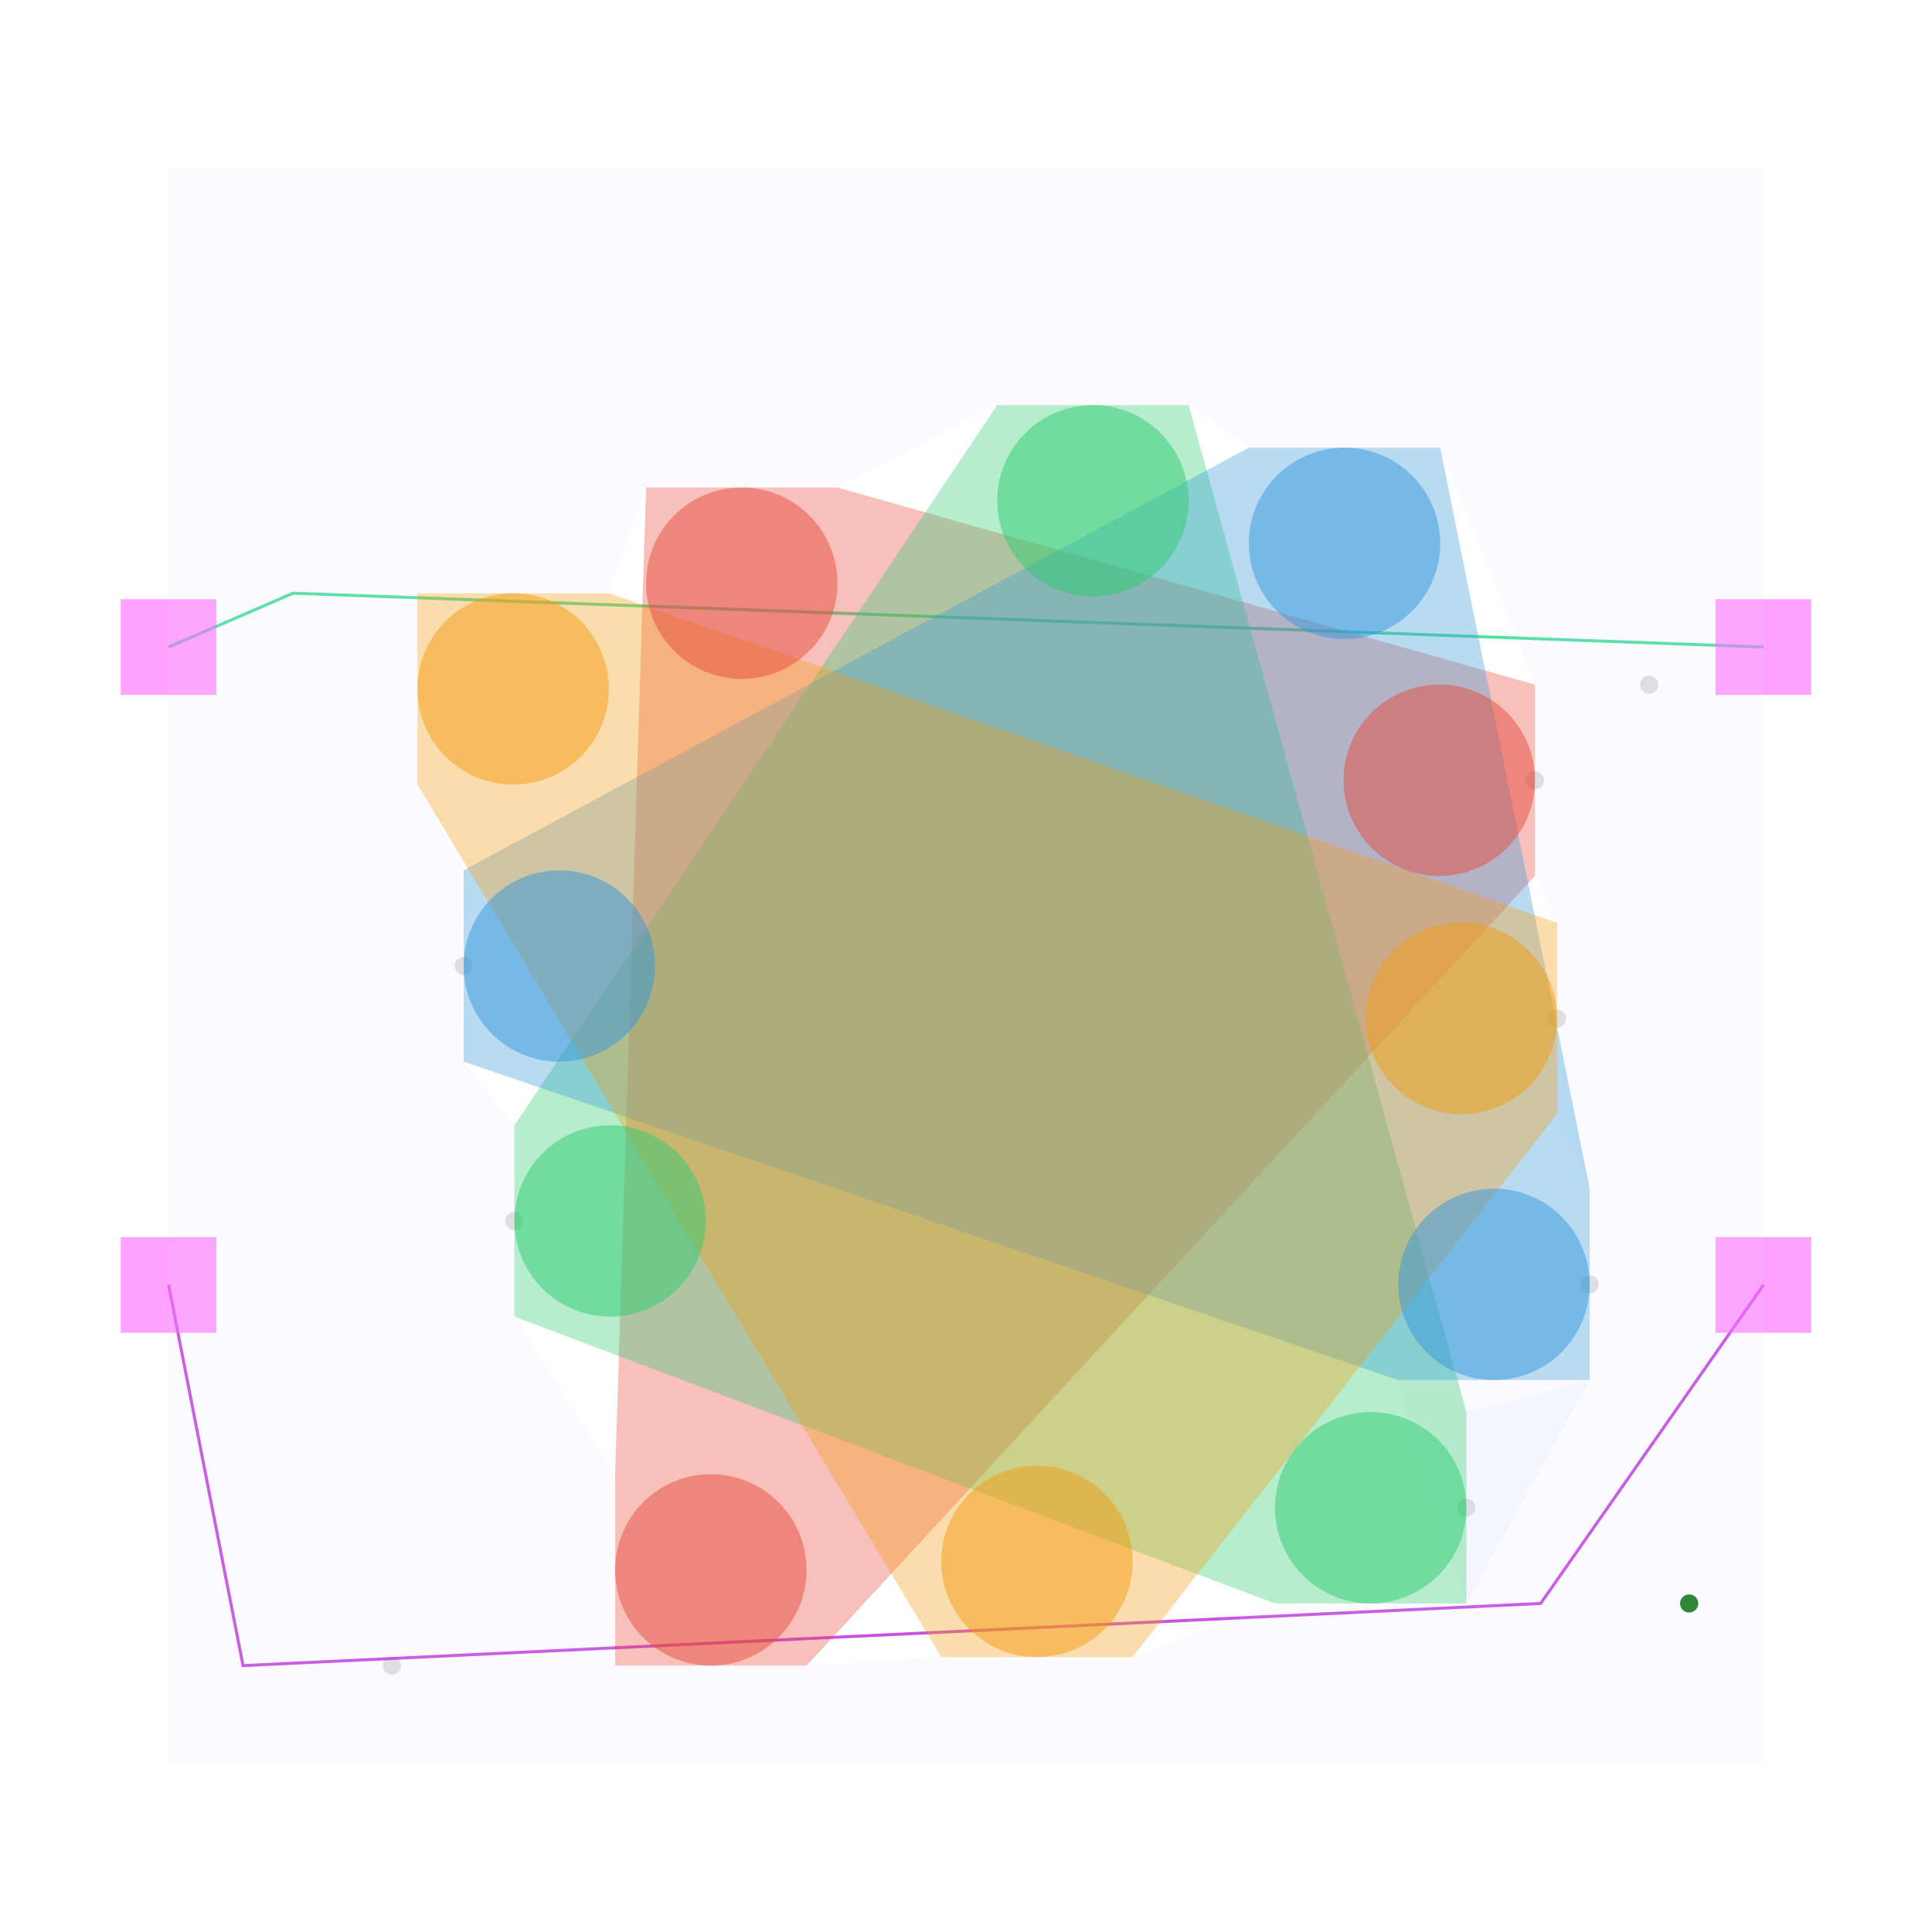
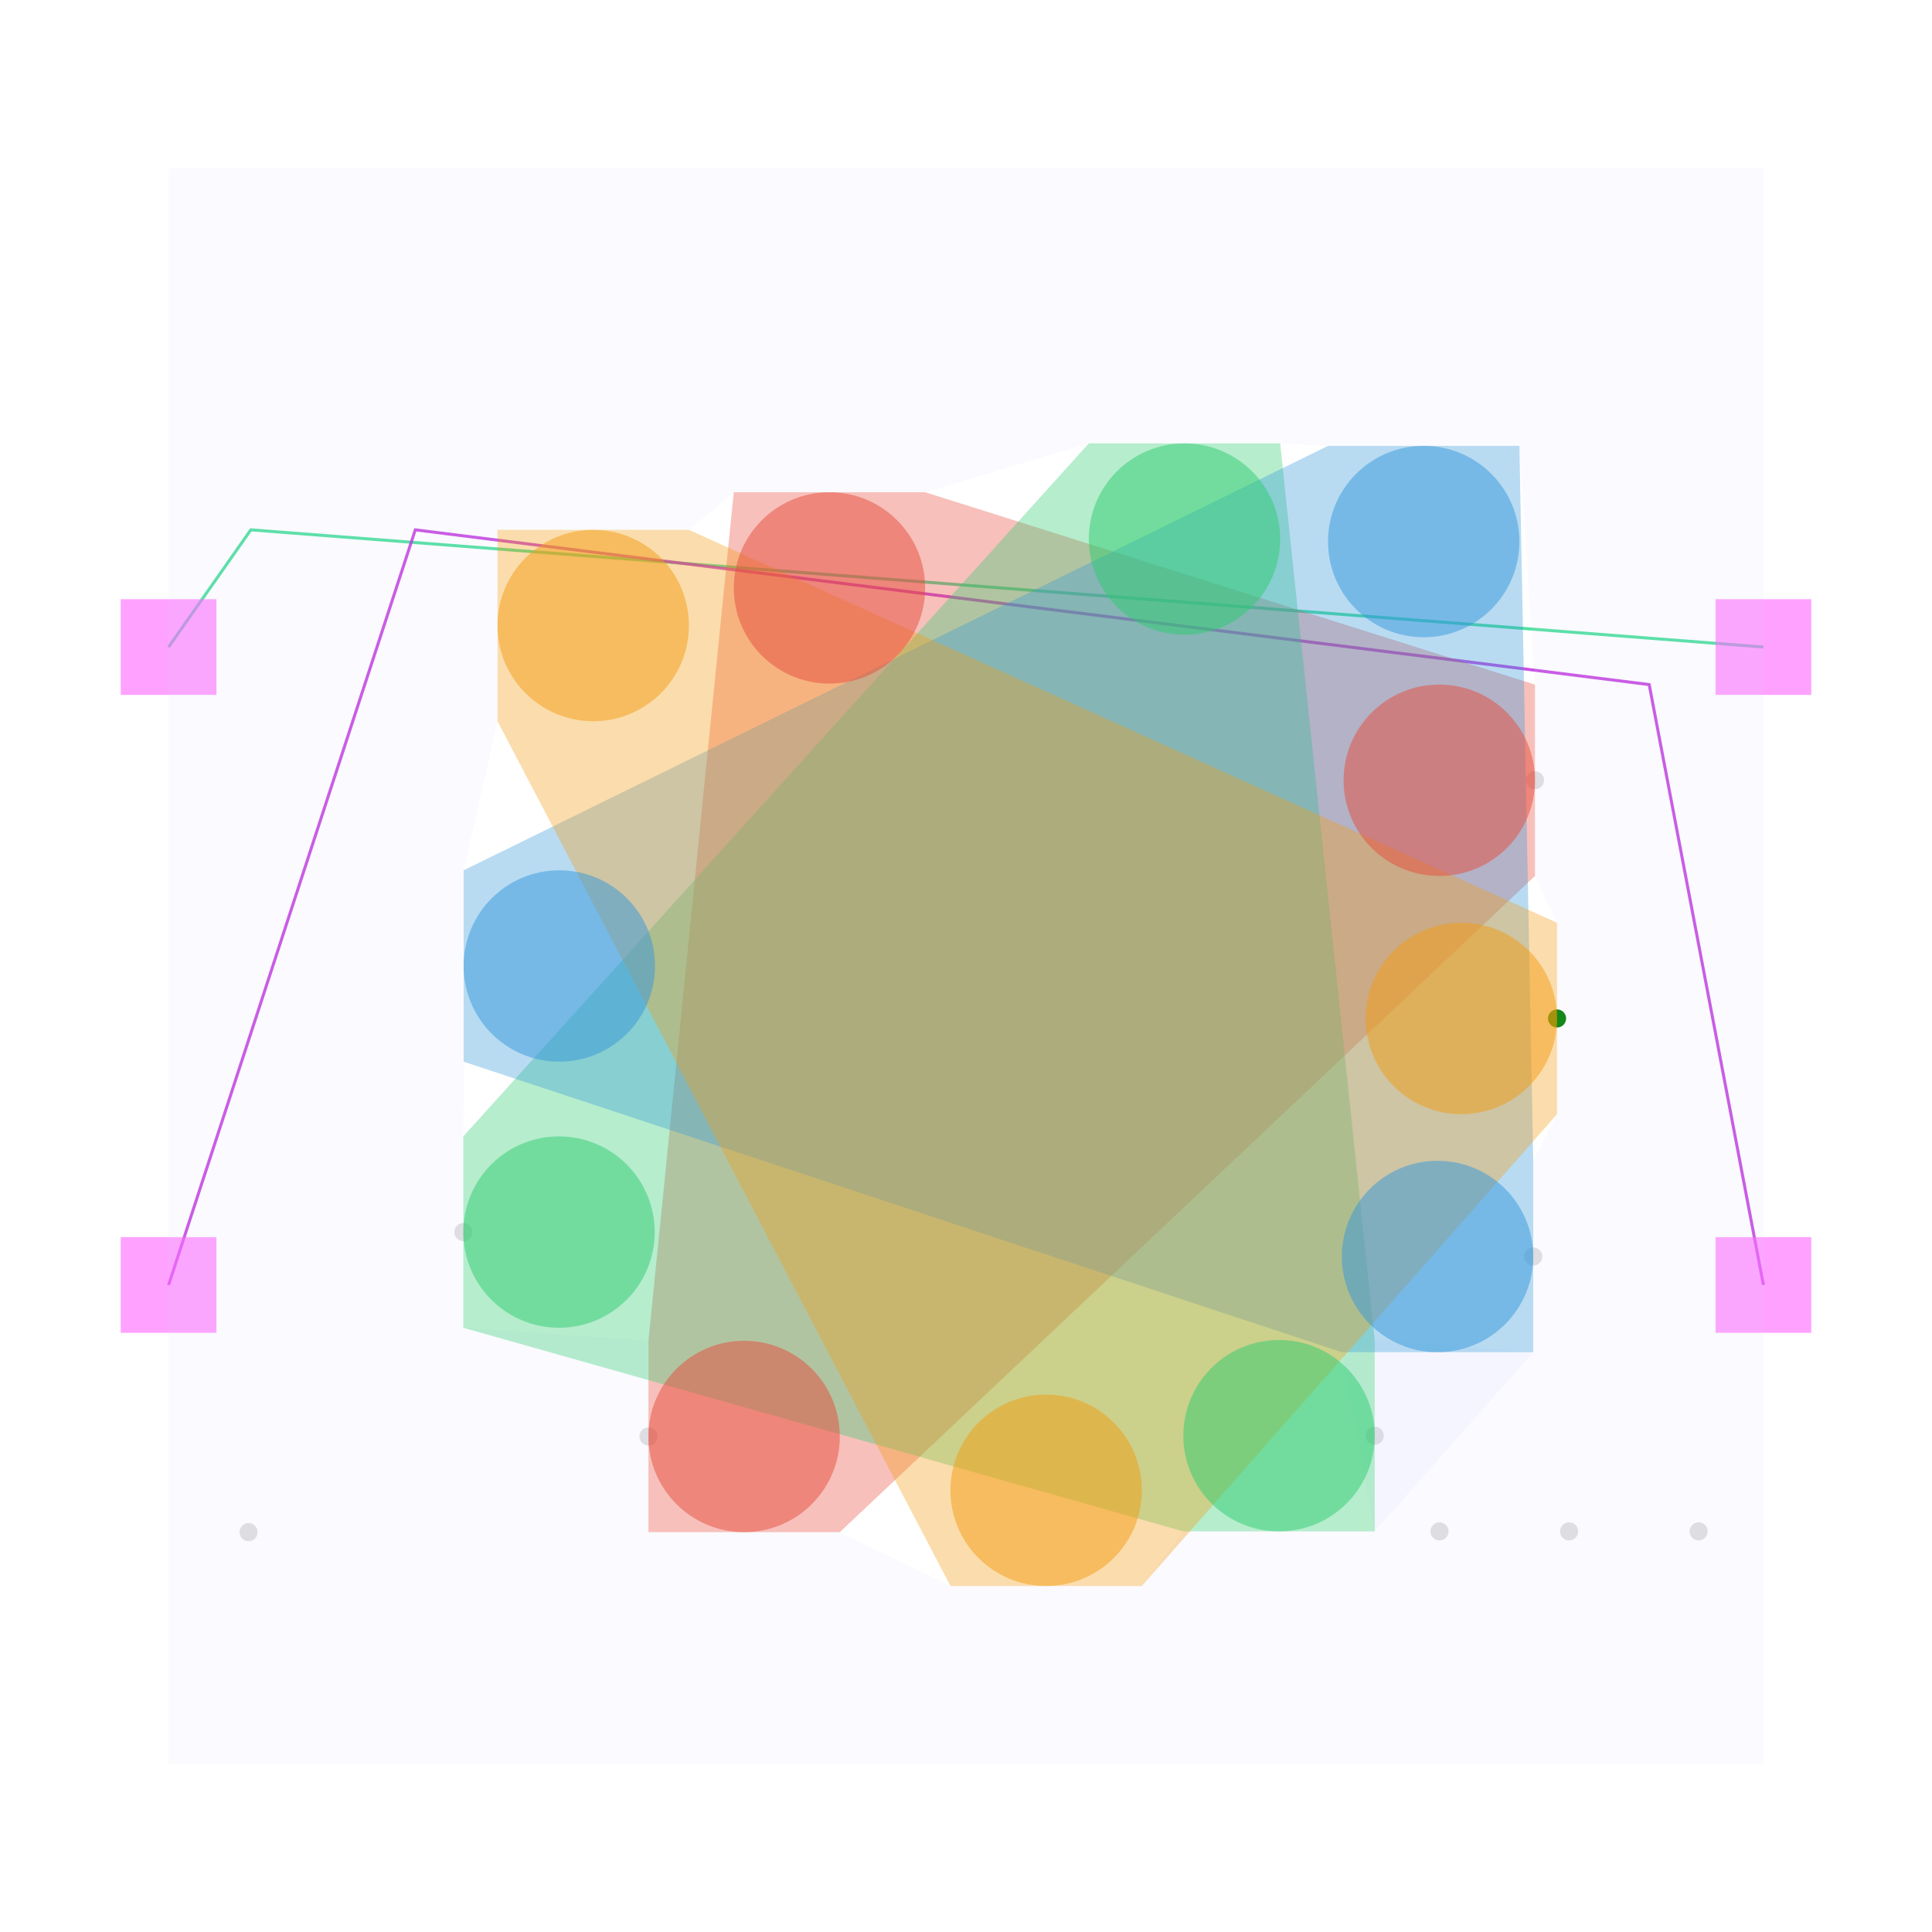
<svg xmlns="http://www.w3.org/2000/svg" width="640" height="640" viewBox="0 0 640 640">
  <rect width="100%" height="100%" fill="white" />
  <g>
-     <circle data-type="point" data-label="via:B-R_1 g: 0.00 h: 1.00 f: 0.55" data-x="2.26717925" data-y="-1.998536" cx="559.551" cy="531.166" r="3" fill="green" />
+     <circle data-type="point" data-label="via:Net8-R g: 0.00 h: 1.00 f: 0.55" data-x="1.853029" data-y="-0.164505" cx="515.792" cy="337.382" r="3" fill="green" />
  </g>
  <g>
-     <circle data-type="point" data-label="via:B-R_1 g: 0.00 h: 1.00 f: 0.55" data-x="2.26717925" data-y="-1.998536" cx="559.551" cy="531.166" r="3" fill="rgba(128, 128, 128, 0.25)" />
+     <circle data-type="point" data-label="via:B-R_0 g: 0.00 h: 1.00 f: 0.55" data-x="1.484555" data-y="-1.772559" cx="476.859" cy="507.289" r="3" fill="rgba(128, 128, 128, 0.25)" />
+   </g>
+   <g>
+     <circle data-type="point" data-label="via:B-R_2 g: 0.00 h: 1.00 f: 0.55" data-x="2.296911" data-y="-1.772559" cx="562.692" cy="507.289" r="3" fill="rgba(128, 128, 128, 0.25)" />
+   </g>
+   <g>
+     <circle data-type="point" data-label="via:B-R_1 g: 0.00 h: 1.00 f: 0.55" data-x="1.890733" data-y="-1.772559" cx="519.776" cy="507.289" r="3" fill="rgba(128, 128, 128, 0.25)" />
  </g>
  <g>
    <circle data-type="point" data-label="via:Net6-R g: 0.00 h: 1.00 f: 0.55" data-x="1.7838340000000001" data-y="0.582296" cx="508.481" cy="258.474" r="3" fill="rgba(128, 128, 128, 0.25)" />
  </g>
  <g>
-     <circle data-type="point" data-label="via:T-R g: 0.00 h: 1.00 f: 0.55" data-x="2.1419170000000003" data-y="0.882296" cx="546.316" cy="226.776" r="3" fill="rgba(128, 128, 128, 0.25)" />
+     <circle data-type="point" data-label="via:Net7-R g: 0.00 h: 1.00 f: 0.55" data-x="1.7783630000000001" data-y="-0.910782" cx="507.903" cy="416.234" r="3" fill="rgba(128, 128, 128, 0.25)" />
  </g>
  <g>
-     <circle data-type="point" data-label="via:Net5-R g: 0.00 h: 1.00 f: 0.55" data-x="1.5687170000000001" data-y="-1.698536" cx="485.751" cy="499.468" r="3" fill="rgba(128, 128, 128, 0.25)" />
+     <circle data-type="point" data-label="via:Net5-R g: 0.00 h: 1.00 f: 0.55" data-x="1.281466" data-y="-1.472559" cx="455.4" cy="475.591" r="3" fill="rgba(128, 128, 128, 0.25)" />
  </g>
  <g>
-     <circle data-type="point" data-label="via:Net8-R g: 0.00 h: 1.00 f: 0.55" data-x="1.853029" data-y="-0.164505" cx="515.792" cy="337.382" r="3" fill="rgba(128, 128, 128, 0.25)" />
+     <circle data-type="point" data-label="via:B-L_0 g: 0.00 h: 2.00 f: 1.10" data-x="-2.249264166666667" data-y="-1.7750000000000001" cx="82.342" cy="507.547" r="3" fill="rgba(128, 128, 128, 0.25)" />
  </g>
  <g>
-     <circle data-type="point" data-label="via:Net7-R g: 0.00 h: 1.00 f: 0.55" data-x="1.955408" data-y="-0.998198" cx="526.609" cy="425.47" r="3" fill="rgba(128, 128, 128, 0.25)" />
+     <circle data-type="point" data-label="via:Net6-L g: 0.00 h: 2.00 f: 1.10" data-x="-0.9955849999999999" data-y="-1.475" cx="214.806" cy="475.849" r="3" fill="rgba(128, 128, 128, 0.25)" />
  </g>
  <g>
-     <circle data-type="point" data-label="via:B-L_1 g: 0.00 h: 2.00 f: 1.10" data-x="-1.8" data-y="-2.1933949999999998" cx="129.811" cy="551.755" r="3" fill="rgba(128, 128, 128, 0.25)" />
+     <circle data-type="point" data-label="via:Net5-L g: 0.00 h: 2.00 f: 1.10" data-x="-1.576" data-y="-0.834191" cx="153.479" cy="408.141" r="3" fill="rgba(128, 128, 128, 0.25)" />
  </g>
  <g>
-     <circle data-type="point" data-label="via:Net5-L g: 0.00 h: 2.00 f: 1.10" data-x="-1.415754" data-y="-0.799377" cx="170.411" cy="404.462" r="3" fill="rgba(128, 128, 128, 0.25)" />
+     <polyline data-points="-2.5,1 -2.242187,1.367434 2.5,1" data-type="line" data-label="" points="55.849,214.34 83.09,175.516 584.151,214.34" fill="none" stroke="hsla(153, 70%, 50%, 0.8)" stroke-width="1px" />
  </g>
  <g>
-     <circle data-type="point" data-label="via:Net7-L g: 0.00 h: 2.00 f: 1.10" data-x="-1.575" data-y="0" cx="153.585" cy="320" r="3" fill="rgba(128, 128, 128, 0.25)" />
-   </g>
-   <g>
-     <polyline data-points="-2.5,1 -2.109853,1.168747 2.5,1" data-type="line" data-label="" points="55.849,214.34 97.072,196.51 584.151,214.34" fill="none" stroke="hsla(153, 70%, 50%, 0.8)" stroke-width="1px" />
-   </g>
-   <g>
-     <polyline data-points="-2.5,-0.9999999999999998 -2.2666666666666666,-2.1933949999999998 1.80153775,-1.998536 2.5,-0.9999999999999998" data-type="line" data-label="" points="55.849,425.66 80.503,551.755 510.351,531.166 584.151,425.66" fill="none" stroke="hsla(290, 70%, 50%, 0.8)" stroke-width="1px" />
+     <polyline data-points="-2.5,-1.0000000000000002 -1.726561,1.367434 2.1419170000000003,0.882296 2.5,-1.0000000000000002" data-type="line" data-label="" points="55.849,425.66 137.571,175.516 546.316,226.776 584.151,425.66" fill="none" stroke="hsla(290, 70%, 50%, 0.8)" stroke-width="1px" />
  </g>
  <g>
    <rect data-type="rect" data-label="" data-x="-2.5" data-y="1" x="40" y="198.491" width="31.698" height="31.698" fill="rgba(255, 100, 255, 0.6)" stroke="black" stroke-width="0.009" />
  </g>
  <g>
    <rect data-type="rect" data-label="" data-x="2.5" data-y="1" x="568.302" y="198.491" width="31.698" height="31.698" fill="rgba(255, 100, 255, 0.6)" stroke="black" stroke-width="0.009" />
  </g>
  <g>
    <rect data-type="rect" data-label="" data-x="-2.5" data-y="-1" x="40" y="409.811" width="31.698" height="31.698" fill="rgba(255, 100, 255, 0.6)" stroke="black" stroke-width="0.009" />
  </g>
  <g>
    <rect data-type="rect" data-label="" data-x="2.5" data-y="-1" x="568.302" y="409.811" width="31.698" height="31.698" fill="rgba(255, 100, 255, 0.6)" stroke="black" stroke-width="0.009" />
  </g>
  <g>
-     <polygon data-type="polygon" data-label="" data-points="-2.5,2.5 2.5,2.5 2.5,0.882296 1.7838340000000001,0.882296 1.486721,1.62508 0.8867209999999999,1.62508 0.697934,1.758567 0.09793400000000002,1.758567 -0.403066,1.5 -1.003066,1.5 -1.1197059999999999,1.168747 -1.719706,1.168747 -1.719706,1.168747 -2.5,1.168747" points="55.849,55.849 584.151,55.849 584.151,226.776 508.481,226.776 477.088,148.293 413.691,148.293 393.744,134.189 330.348,134.189 277.412,161.509 214.016,161.509 201.691,196.51 138.295,196.51 138.295,196.51 55.849,196.51" fill="rgba(200, 200, 255, 0.1)" stroke="black" stroke-width="0.009" />
+     <polygon data-type="polygon" data-label="" data-points="-2.5,2.5 2.5,2.5 2.5,0.882296 1.7838340000000001,0.882296 1.734987,1.6307070000000001 1.134987,1.6307070000000001 0.985025,1.638478 0.385025,1.638478 -0.128066,1.485303 -0.728066,1.485303 -0.8687479999999999,1.367434 -1.468748,1.367434 -1.468748,1.367434 -2.5,1.367434" points="55.849,55.849 584.151,55.849 584.151,226.776 508.481,226.776 503.319,147.699 439.923,147.699 424.078,146.878 360.682,146.878 306.468,163.062 243.072,163.062 228.208,175.516 164.812,175.516 164.812,175.516 55.849,175.516" fill="rgba(200, 200, 255, 0.1)" stroke="black" stroke-width="0.009" />
  </g>
  <g>
-     <polygon data-type="polygon" data-label="" data-points="-2.5,-2.5 2.5,-2.5 2.5,-1.998536 1.5687170000000001,-1.998536 1.955408,-1.298198 1.355408,-1.298198 1.5687170000000001,-1.998536 0.968717,-1.998536 0.522457,-2.166711 -0.077543,-2.166711 -0.5,-2.1933949999999998 -1.1,-2.1933949999999998 -1.1,-2.1933949999999998 -2.5,-2.1933949999999998" points="55.849,584.151 584.151,584.151 584.151,531.166 485.751,531.166 526.609,457.168 463.213,457.168 485.751,531.166 422.355,531.166 375.203,548.936 311.807,548.936 267.17,551.755 203.774,551.755 203.774,551.755 55.849,551.755" fill="rgba(200, 200, 255, 0.1)" stroke="black" stroke-width="0.009" />
+     <polygon data-type="polygon" data-label="" data-points="-2.5,-2.5 2.5,-2.5 2.5,-1.772559 1.281466,-1.772559 1.7783630000000001,-1.210782 1.178363,-1.210782 1.281466,-1.772559 0.6814659999999999,-1.772559 0.5512710000000001,-1.943783 -0.04872899999999997,-1.943783 -0.395585,-1.7750000000000001 -0.9955849999999999,-1.7750000000000001 -0.9955849999999999,-1.7750000000000001 -2.5,-1.7750000000000001" points="55.849,584.151 584.151,584.151 584.151,507.289 455.4,507.289 507.903,447.932 444.506,447.932 455.4,507.289 392.004,507.289 378.248,525.381 314.851,525.381 278.202,507.547 214.806,507.547 214.806,507.547 55.849,507.547" fill="rgba(200, 200, 255, 0.1)" stroke="black" stroke-width="0.009" />
  </g>
  <g>
-     <polygon data-type="polygon" data-label="" data-points="-2.5,-2.1933949999999998 -1.1,-2.1933949999999998 -1.1,-2.1933949999999998 -1.1,-1.593395 -1.415754,-1.099377 -1.415754,-0.499377 -1.575,-0.3 -1.575,0.3 -1.719706,0.5687470000000001 -1.719706,1.168747 -2.5,1.168747" points="55.849,551.755 203.774,551.755 203.774,551.755 203.774,488.359 170.411,436.161 170.411,372.764 153.585,351.698 153.585,288.302 138.295,259.906 138.295,196.51 55.849,196.51" fill="rgba(200, 200, 255, 0.1)" stroke="black" stroke-width="0.009" />
+     <polygon data-type="polygon" data-label="" data-points="-2.5,-1.7750000000000001 -0.9955849999999999,-1.7750000000000001 -0.9955849999999999,-1.7750000000000001 -0.9955849999999999,-1.175 -1.576,-1.134191 -1.576,-0.5341910000000001 -1.575,-0.3 -1.575,0.3 -1.468748,0.767434 -1.468748,1.367434 -2.5,1.367434" points="55.849,507.547 214.806,507.547 214.806,507.547 214.806,444.151 153.479,439.839 153.479,376.443 153.585,351.698 153.585,288.302 164.812,238.913 164.812,175.516 55.849,175.516" fill="rgba(200, 200, 255, 0.1)" stroke="black" stroke-width="0.009" />
  </g>
  <g>
-     <polygon data-type="polygon" data-label="" data-points="2.5,-1.998536 1.5687170000000001,-1.998536 1.5687170000000001,-1.998536 1.5687170000000001,-1.398536 1.955408,-1.298198 1.955408,-0.6981980000000001 1.853029,-0.464505 1.853029,0.13549499999999998 1.7838340000000001,0.28229600000000005 1.7838340000000001,0.882296 2.5,0.882296" points="584.151,531.166 485.751,531.166 485.751,531.166 485.751,467.77 526.609,457.168 526.609,393.772 515.792,369.08 515.792,305.684 508.481,290.172 508.481,226.776 584.151,226.776" fill="rgba(200, 200, 255, 0.1)" stroke="black" stroke-width="0.009" />
+     <polygon data-type="polygon" data-label="" data-points="2.5,-1.772559 1.281466,-1.772559 1.281466,-1.772559 1.281466,-1.172559 1.7783630000000001,-1.210782 1.7783630000000001,-0.6107819999999999 1.853029,-0.464505 1.853029,0.13549499999999998 1.7838340000000001,0.28229600000000005 1.7838340000000001,0.882296 2.5,0.882296" points="584.151,507.289 455.4,507.289 455.4,507.289 455.4,443.893 507.903,447.932 507.903,384.535 515.792,369.08 515.792,305.684 508.481,290.172 508.481,226.776 584.151,226.776" fill="rgba(200, 200, 255, 0.1)" stroke="black" stroke-width="0.009" />
  </g>
  <g>
-     <polygon data-type="polygon" data-label="" data-points="-1.003066,1.5 -0.403066,1.5 1.7838340000000001,0.882296 1.7838340000000001,0.28229600000000005 -0.5,-2.1933949999999998 -1.1,-2.1933949999999998 -1.1,-2.1933949999999998 -1.1,-1.593395" points="214.016,161.509 277.412,161.509 508.481,226.776 508.481,290.172 267.17,551.755 203.774,551.755 203.774,551.755 203.774,488.359" fill="rgba(231, 76, 60, 0.35)" stroke="black" stroke-width="0.009" />
+     <polygon data-type="polygon" data-label="" data-points="-0.728066,1.485303 -0.128066,1.485303 1.7838340000000001,0.882296 1.7838340000000001,0.28229600000000005 -0.395585,-1.7750000000000001 -0.9955849999999999,-1.7750000000000001 -0.9955849999999999,-1.7750000000000001 -0.9955849999999999,-1.175" points="243.072,163.062 306.468,163.062 508.481,226.776 508.481,290.172 278.202,507.547 214.806,507.547 214.806,507.547 214.806,444.151" fill="rgba(231, 76, 60, 0.35)" stroke="black" stroke-width="0.009" />
  </g>
  <g>
-     <polygon data-type="polygon" data-label="" data-points="0.09793400000000002,1.758567 0.697934,1.758567 1.5687170000000001,-1.398536 1.5687170000000001,-1.998536 1.5687170000000001,-1.998536 0.968717,-1.998536 -1.415754,-1.099377 -1.415754,-0.499377" points="330.348,134.189 393.744,134.189 485.751,467.77 485.751,531.166 485.751,531.166 422.355,531.166 170.411,436.161 170.411,372.764" fill="rgba(46, 204, 113, 0.35)" stroke="black" stroke-width="0.009" />
+     <polygon data-type="polygon" data-label="" data-points="0.385025,1.638478 0.985025,1.638478 1.281466,-1.172559 1.281466,-1.772559 1.281466,-1.772559 0.6814659999999999,-1.772559 -1.576,-1.134191 -1.576,-0.5341910000000001" points="360.682,146.878 424.078,146.878 455.4,443.893 455.4,507.289 455.4,507.289 392.004,507.289 153.479,439.839 153.479,376.443" fill="rgba(46, 204, 113, 0.35)" stroke="black" stroke-width="0.009" />
  </g>
  <g>
-     <polygon data-type="polygon" data-label="" data-points="0.8867209999999999,1.62508 1.486721,1.62508 1.955408,-0.6981980000000001 1.955408,-1.298198 1.955408,-1.298198 1.355408,-1.298198 -1.575,-0.3 -1.575,0.3" points="413.691,148.293 477.088,148.293 526.609,393.772 526.609,457.168 526.609,457.168 463.213,457.168 153.585,351.698 153.585,288.302" fill="rgba(52, 152, 219, 0.35)" stroke="black" stroke-width="0.009" />
+     <polygon data-type="polygon" data-label="" data-points="1.134987,1.6307070000000001 1.734987,1.6307070000000001 1.7783630000000001,-0.6107819999999999 1.7783630000000001,-1.210782 1.7783630000000001,-1.210782 1.178363,-1.210782 -1.575,-0.3 -1.575,0.3" points="439.923,147.699 503.319,147.699 507.903,384.535 507.903,447.932 507.903,447.932 444.506,447.932 153.585,351.698 153.585,288.302" fill="rgba(52, 152, 219, 0.35)" stroke="black" stroke-width="0.009" />
  </g>
  <g>
-     <polygon data-type="polygon" data-label="" data-points="-1.719706,1.168747 -1.1197059999999999,1.168747 1.853029,0.13549499999999998 1.853029,-0.464505 0.522457,-2.166711 -0.077543,-2.166711 -1.719706,0.5687470000000001 -1.719706,1.168747" points="138.295,196.51 201.691,196.51 515.792,305.684 515.792,369.08 375.203,548.936 311.807,548.936 138.295,259.906 138.295,196.51" fill="rgba(243, 156, 18, 0.35)" stroke="black" stroke-width="0.009" />
+     <polygon data-type="polygon" data-label="" data-points="-1.468748,1.367434 -0.8687479999999999,1.367434 1.853029,0.13549499999999998 1.853029,-0.464505 0.5512710000000001,-1.943783 -0.04872899999999997,-1.943783 -1.468748,0.767434 -1.468748,1.367434" points="164.812,175.516 228.208,175.516 515.792,305.684 515.792,369.08 378.248,525.381 314.851,525.381 164.812,238.913 164.812,175.516" fill="rgba(243, 156, 18, 0.35)" stroke="black" stroke-width="0.009" />
  </g>
  <circle data-type="circle" data-label="" data-x="1.483834" data-y="0.582296" cx="476.782" cy="258.474" r="31.698" fill="rgba(231, 76, 60, 0.5)" stroke="black" stroke-width="0.009" />
-   <circle data-type="circle" data-label="" data-x="-0.8" data-y="-1.893395" cx="235.472" cy="520.057" r="31.698" fill="rgba(231, 76, 60, 0.5)" stroke="black" stroke-width="0.009" />
-   <circle data-type="circle" data-label="" data-x="-0.703066" data-y="1.2" cx="245.714" cy="193.208" r="31.698" fill="rgba(231, 76, 60, 0.5)" stroke="black" stroke-width="0.009" />
-   <circle data-type="circle" data-label="" data-x="1.268717" data-y="-1.698536" cx="454.053" cy="499.468" r="31.698" fill="rgba(46, 204, 113, 0.5)" stroke="black" stroke-width="0.009" />
-   <circle data-type="circle" data-label="" data-x="-1.115754" data-y="-0.799377" cx="202.109" cy="404.462" r="31.698" fill="rgba(46, 204, 113, 0.5)" stroke="black" stroke-width="0.009" />
-   <circle data-type="circle" data-label="" data-x="0.397934" data-y="1.458567" cx="362.046" cy="165.887" r="31.698" fill="rgba(46, 204, 113, 0.5)" stroke="black" stroke-width="0.009" />
-   <circle data-type="circle" data-label="" data-x="1.186721" data-y="1.32508" cx="445.389" cy="179.992" r="31.698" fill="rgba(52, 152, 219, 0.5)" stroke="black" stroke-width="0.009" />
+   <circle data-type="circle" data-label="" data-x="-0.695585" data-y="-1.475" cx="246.504" cy="475.849" r="31.698" fill="rgba(231, 76, 60, 0.5)" stroke="black" stroke-width="0.009" />
+   <circle data-type="circle" data-label="" data-x="-0.428066" data-y="1.185303" cx="274.77" cy="194.76" r="31.698" fill="rgba(231, 76, 60, 0.5)" stroke="black" stroke-width="0.009" />
+   <circle data-type="circle" data-label="" data-x="0.981466" data-y="-1.472559" cx="423.702" cy="475.591" r="31.698" fill="rgba(46, 204, 113, 0.5)" stroke="black" stroke-width="0.009" />
+   <circle data-type="circle" data-label="" data-x="-1.276" data-y="-0.834191" cx="185.177" cy="408.141" r="31.698" fill="rgba(46, 204, 113, 0.5)" stroke="black" stroke-width="0.009" />
+   <circle data-type="circle" data-label="" data-x="0.685025" data-y="1.338478" cx="392.38" cy="178.576" r="31.698" fill="rgba(46, 204, 113, 0.5)" stroke="black" stroke-width="0.009" />
+   <circle data-type="circle" data-label="" data-x="1.434987" data-y="1.330707" cx="471.621" cy="179.397" r="31.698" fill="rgba(52, 152, 219, 0.5)" stroke="black" stroke-width="0.009" />
  <circle data-type="circle" data-label="" data-x="-1.275" data-y="0" cx="185.283" cy="320" r="31.698" fill="rgba(52, 152, 219, 0.5)" stroke="black" stroke-width="0.009" />
-   <circle data-type="circle" data-label="" data-x="1.655408" data-y="-0.998198" cx="494.911" cy="425.47" r="31.698" fill="rgba(52, 152, 219, 0.5)" stroke="black" stroke-width="0.009" />
+   <circle data-type="circle" data-label="" data-x="1.478363" data-y="-0.910782" cx="476.204" cy="416.234" r="31.698" fill="rgba(52, 152, 219, 0.5)" stroke="black" stroke-width="0.009" />
  <circle data-type="circle" data-label="" data-x="1.553029" data-y="-0.164505" cx="484.094" cy="337.382" r="31.698" fill="rgba(243, 156, 18, 0.5)" stroke="black" stroke-width="0.009" />
-   <circle data-type="circle" data-label="" data-x="0.222457" data-y="-1.866711" cx="343.505" cy="517.237" r="31.698" fill="rgba(243, 156, 18, 0.5)" stroke="black" stroke-width="0.009" />
-   <circle data-type="circle" data-label="" data-x="-1.419706" data-y="0.868747" cx="169.993" cy="228.208" r="31.698" fill="rgba(243, 156, 18, 0.5)" stroke="black" stroke-width="0.009" />
+   <circle data-type="circle" data-label="" data-x="0.251271" data-y="-1.643783" cx="346.549" cy="493.683" r="31.698" fill="rgba(243, 156, 18, 0.5)" stroke="black" stroke-width="0.009" />
+   <circle data-type="circle" data-label="" data-x="-1.168748" data-y="1.067434" cx="196.51" cy="207.215" r="31.698" fill="rgba(243, 156, 18, 0.5)" stroke="black" stroke-width="0.009" />
  <g id="crosshair" style="display: none">
    <line id="crosshair-h" y1="0" y2="640" stroke="#666" stroke-width="0.5" />
    <line id="crosshair-v" x1="0" x2="640" stroke="#666" stroke-width="0.5" />
    <text id="coordinates" font-family="monospace" font-size="12" fill="#666" />
  </g>
</svg>
